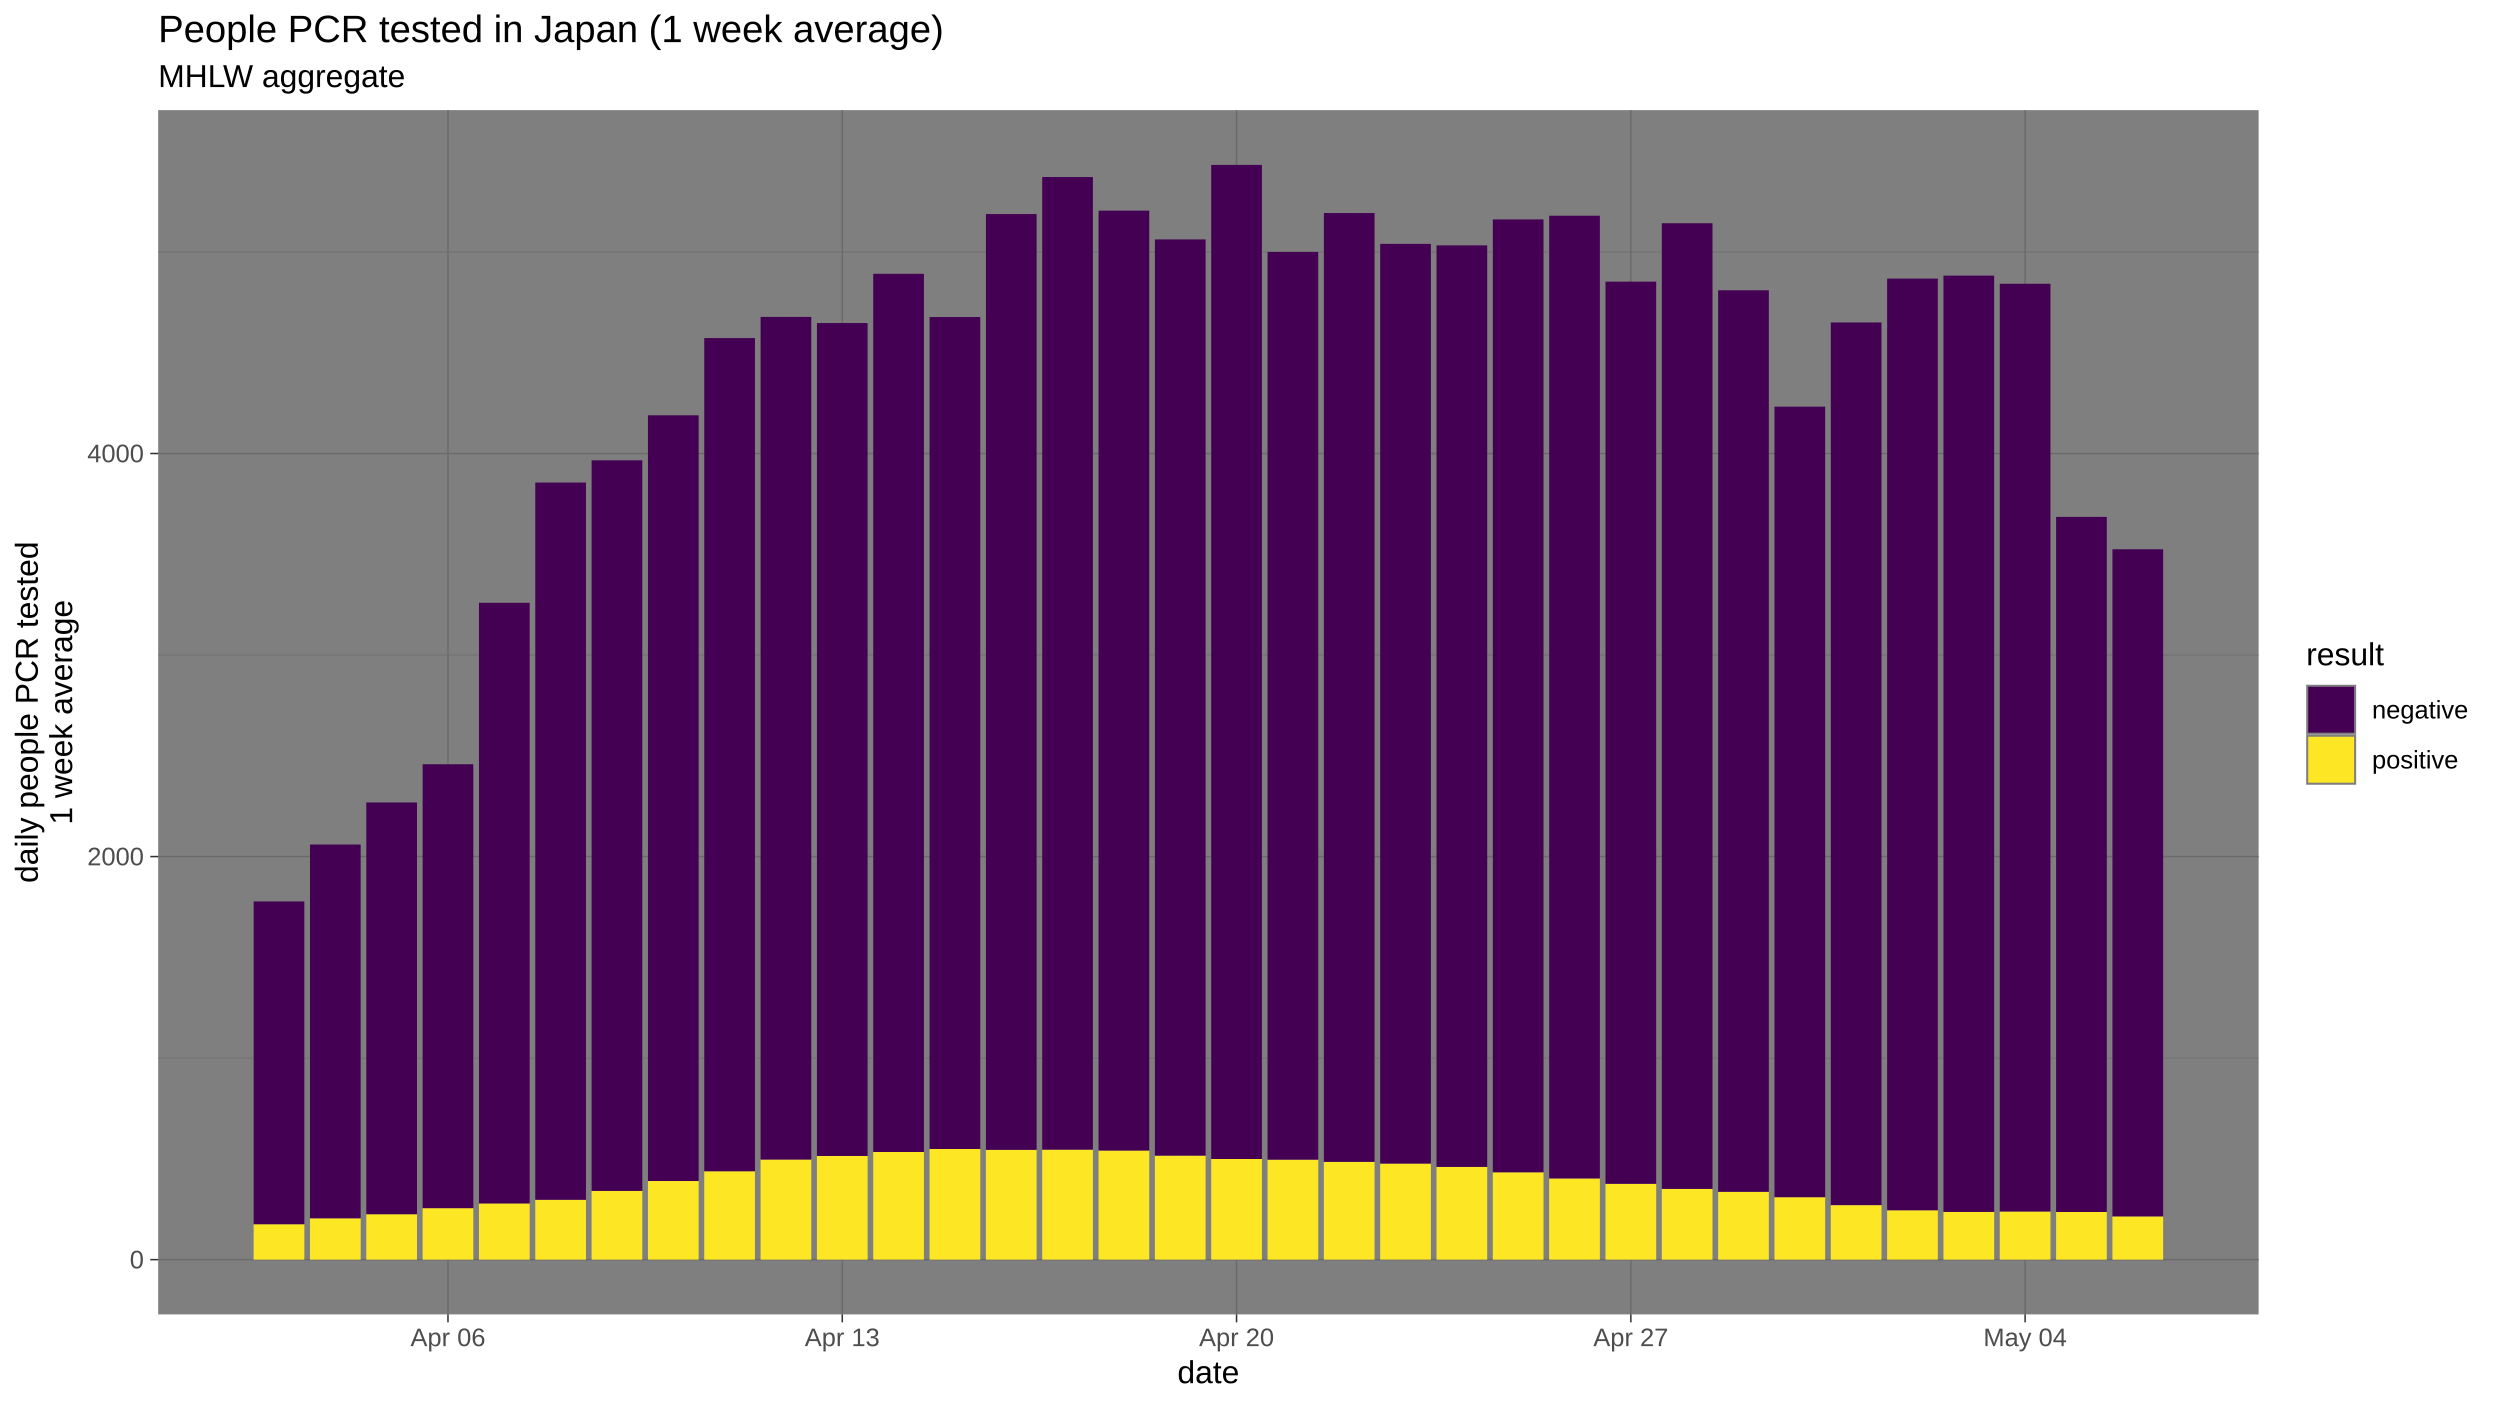
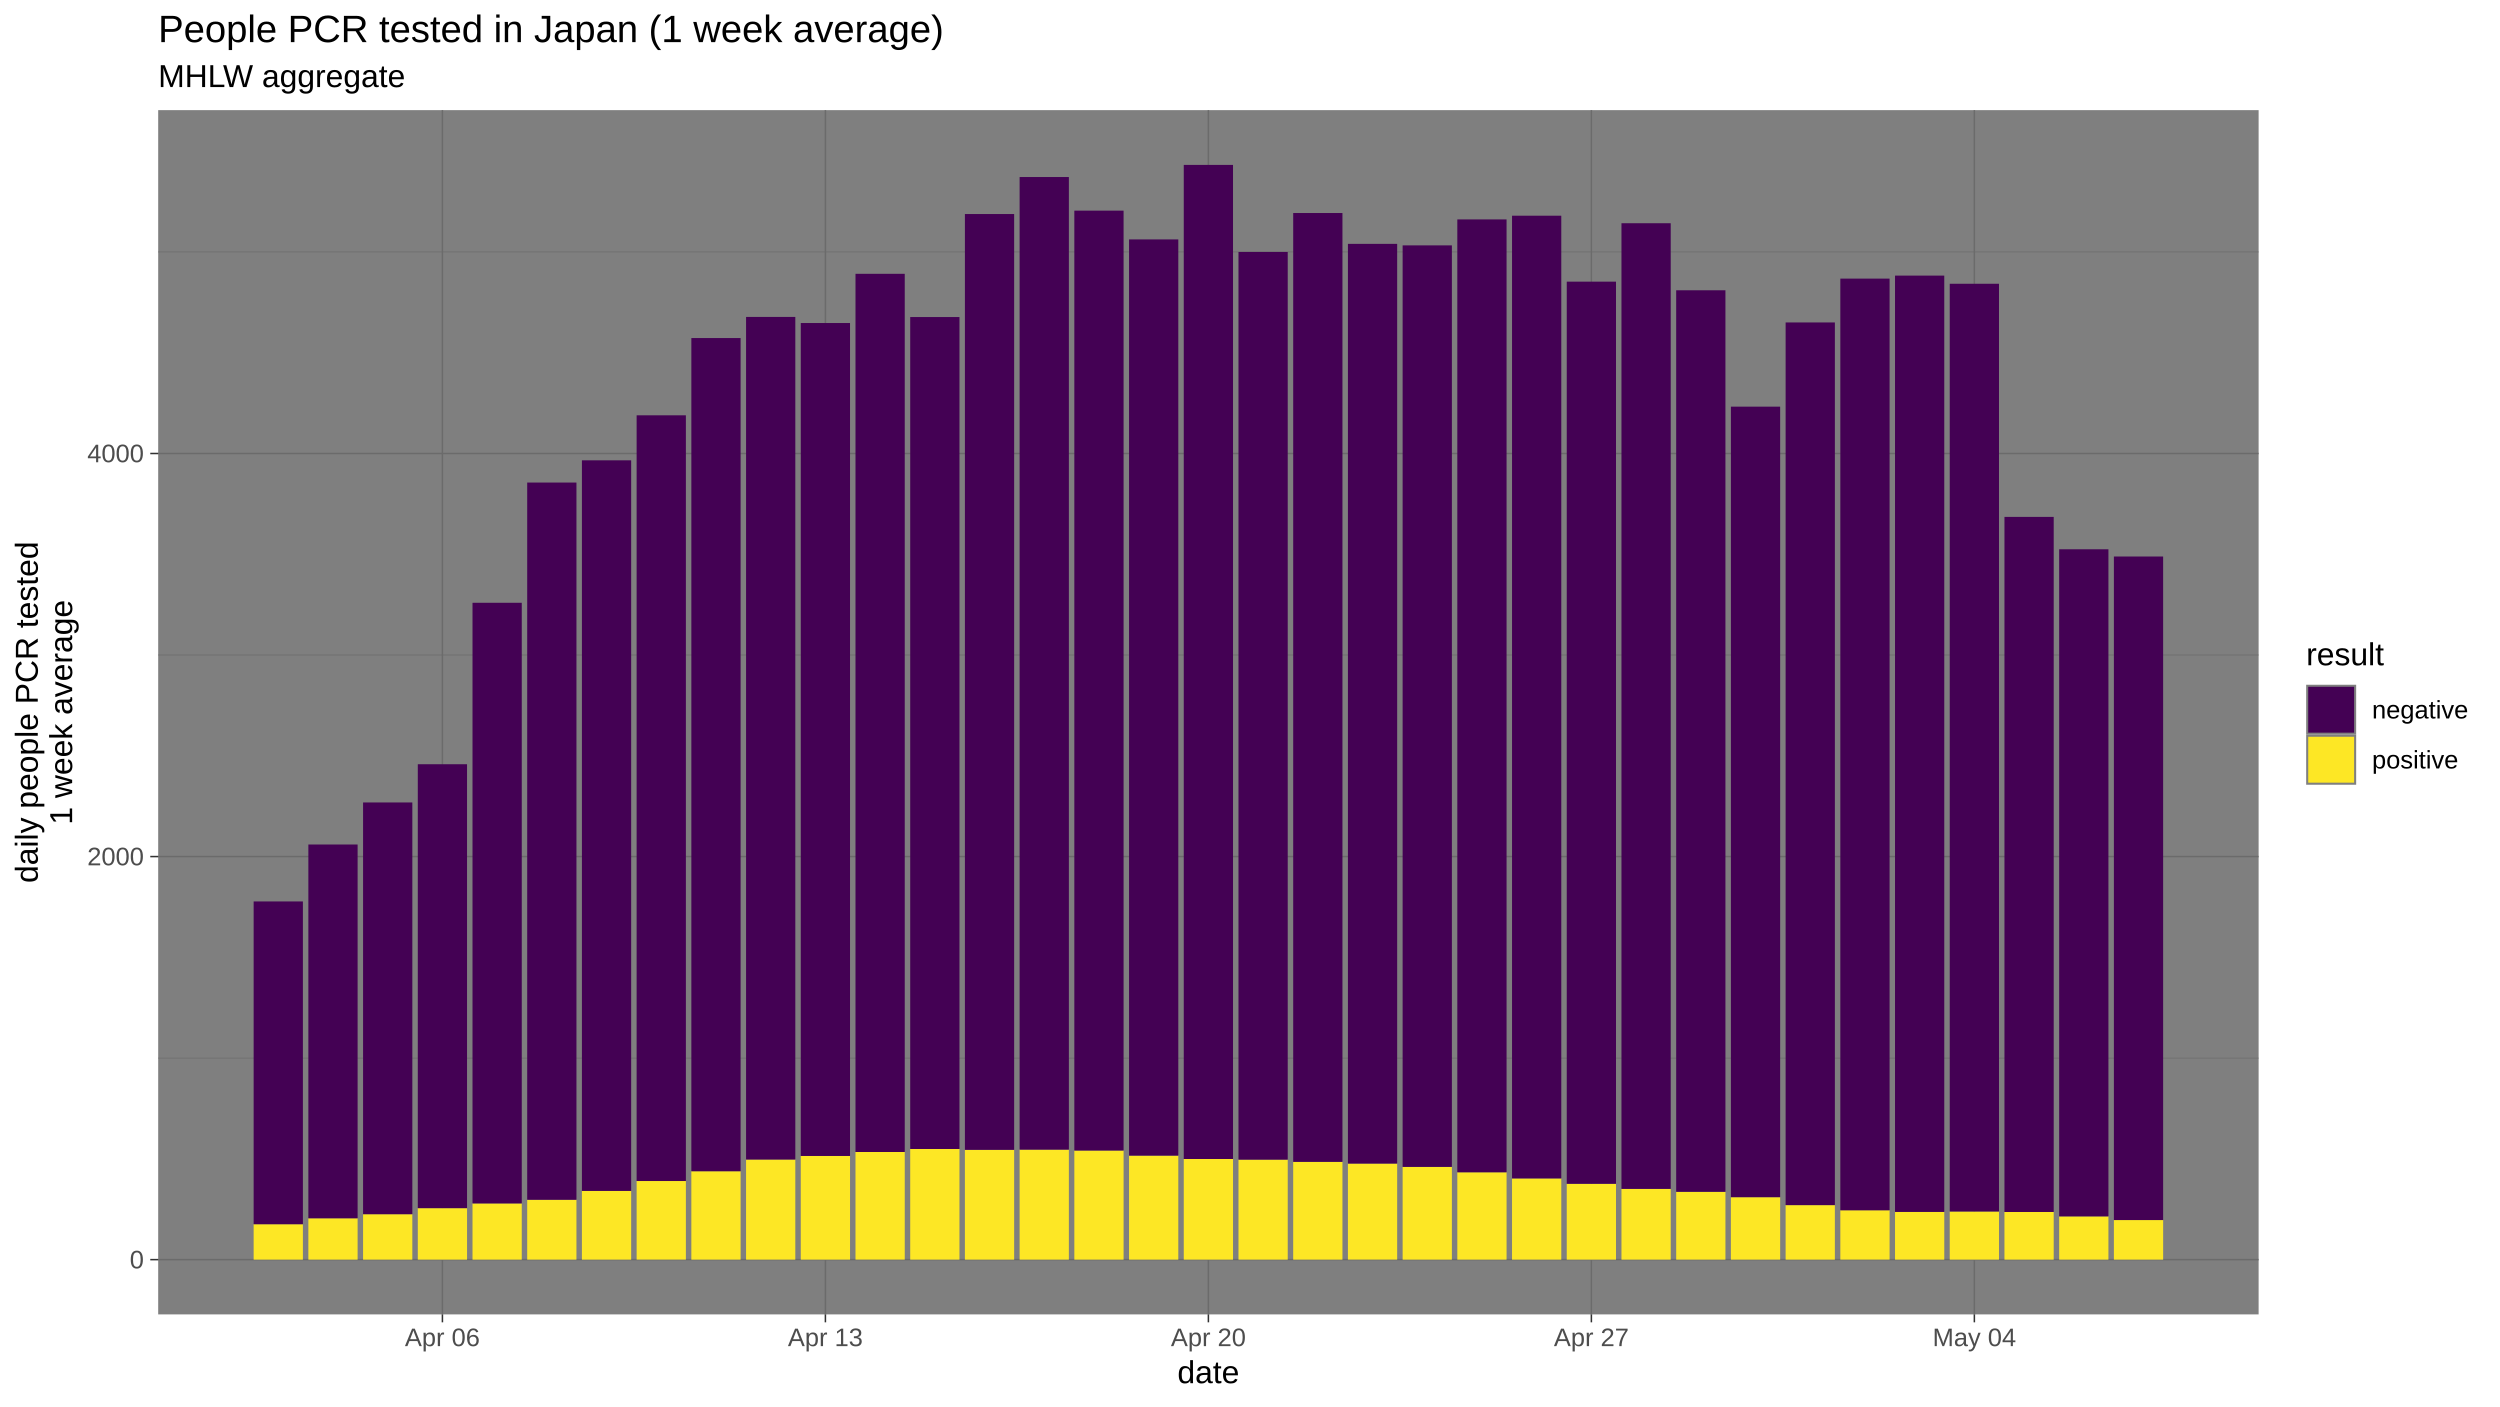
<svg xmlns="http://www.w3.org/2000/svg" viewBox="0 0 864.00 486.00">
  <defs>
    <style type="text/css">
    line, polyline, polygon, path, rect, circle {
      fill: none;
      stroke: #000000;
      stroke-linecap: round;
      stroke-linejoin: round;
      stroke-miterlimit: 10.00;
    }
  </style>
  </defs>
  <rect width="100%" height="100%" style="stroke: none; fill: #FFFFFF;" />
  <rect x="0.00" y="-0" width="864.00" height="486.00" style="stroke-width: 1.07; stroke: #FFFFFF; fill: #FFFFFF;" />
  <defs>
    <clipPath id="cpNTQuNjd8NzgwLjU3fDQ1NC4yNXwzOC4wNw==">
      <rect x="54.67" y="38.07" width="725.91" height="416.18" />
    </clipPath>
  </defs>
  <rect x="54.67" y="38.07" width="725.91" height="416.18" style="stroke-width: 1.07; stroke: none; fill: #7F7F7F;" clip-path="url(#cpNTQuNjd8NzgwLjU3fDQ1NC4yNXwzOC4wNw==)" />
  <polyline points="54.67,365.68 780.57,365.68 " style="stroke-width: 0.27; stroke: #6B6B6B; stroke-linecap: butt;" clip-path="url(#cpNTQuNjd8NzgwLjU3fDQ1NC4yNXwzOC4wNw==)" />
  <polyline points="54.67,226.37 780.57,226.37 " style="stroke-width: 0.27; stroke: #6B6B6B; stroke-linecap: butt;" clip-path="url(#cpNTQuNjd8NzgwLjU3fDQ1NC4yNXwzOC4wNw==)" />
  <polyline points="54.67,87.07 780.57,87.07 " style="stroke-width: 0.27; stroke: #6B6B6B; stroke-linecap: butt;" clip-path="url(#cpNTQuNjd8NzgwLjU3fDQ1NC4yNXwzOC4wNw==)" />
  <polyline points="54.67,435.33 780.57,435.33 " style="stroke-width: 0.53; stroke: #6B6B6B; stroke-linecap: butt;" clip-path="url(#cpNTQuNjd8NzgwLjU3fDQ1NC4yNXwzOC4wNw==)" />
  <polyline points="54.67,296.02 780.57,296.02 " style="stroke-width: 0.53; stroke: #6B6B6B; stroke-linecap: butt;" clip-path="url(#cpNTQuNjd8NzgwLjU3fDQ1NC4yNXwzOC4wNw==)" />
  <polyline points="54.67,156.72 780.57,156.72 " style="stroke-width: 0.53; stroke: #6B6B6B; stroke-linecap: butt;" clip-path="url(#cpNTQuNjd8NzgwLjU3fDQ1NC4yNXwzOC4wNw==)" />
-   <polyline points="154.82,454.25 154.82,38.07 " style="stroke-width: 0.53; stroke: #6B6B6B; stroke-linecap: butt;" clip-path="url(#cpNTQuNjd8NzgwLjU3fDQ1NC4yNXwzOC4wNw==)" />
-   <polyline points="291.09,454.25 291.09,38.07 " style="stroke-width: 0.53; stroke: #6B6B6B; stroke-linecap: butt;" clip-path="url(#cpNTQuNjd8NzgwLjU3fDQ1NC4yNXwzOC4wNw==)" />
-   <polyline points="427.35,454.25 427.35,38.07 " style="stroke-width: 0.53; stroke: #6B6B6B; stroke-linecap: butt;" clip-path="url(#cpNTQuNjd8NzgwLjU3fDQ1NC4yNXwzOC4wNw==)" />
-   <polyline points="563.62,454.25 563.62,38.07 " style="stroke-width: 0.53; stroke: #6B6B6B; stroke-linecap: butt;" clip-path="url(#cpNTQuNjd8NzgwLjU3fDQ1NC4yNXwzOC4wNw==)" />
-   <polyline points="699.88,454.25 699.88,38.07 " style="stroke-width: 0.53; stroke: #6B6B6B; stroke-linecap: butt;" clip-path="url(#cpNTQuNjd8NzgwLjU3fDQ1NC4yNXwzOC4wNw==)" />
-   <rect x="87.66" y="423.09" width="17.52" height="12.24" style="stroke-width: 1.07; stroke: none; stroke-linecap: butt; fill: #FDE725;" clip-path="url(#cpNTQuNjd8NzgwLjU3fDQ1NC4yNXwzOC4wNw==)" />
-   <rect x="87.66" y="311.54" width="17.52" height="111.55" style="stroke-width: 1.07; stroke: none; stroke-linecap: butt; fill: #440154;" clip-path="url(#cpNTQuNjd8NzgwLjU3fDQ1NC4yNXwzOC4wNw==)" />
-   <rect x="107.13" y="421.04" width="17.52" height="14.29" style="stroke-width: 1.07; stroke: none; stroke-linecap: butt; fill: #FDE725;" clip-path="url(#cpNTQuNjd8NzgwLjU3fDQ1NC4yNXwzOC4wNw==)" />
-   <rect x="107.13" y="291.86" width="17.52" height="129.18" style="stroke-width: 1.07; stroke: none; stroke-linecap: butt; fill: #440154;" clip-path="url(#cpNTQuNjd8NzgwLjU3fDQ1NC4yNXwzOC4wNw==)" />
-   <rect x="126.59" y="419.63" width="17.52" height="15.70" style="stroke-width: 1.07; stroke: none; stroke-linecap: butt; fill: #FDE725;" clip-path="url(#cpNTQuNjd8NzgwLjU3fDQ1NC4yNXwzOC4wNw==)" />
-   <rect x="126.59" y="277.33" width="17.52" height="142.30" style="stroke-width: 1.07; stroke: none; stroke-linecap: butt; fill: #440154;" clip-path="url(#cpNTQuNjd8NzgwLjU3fDQ1NC4yNXwzOC4wNw==)" />
-   <rect x="146.06" y="417.54" width="17.52" height="17.79" style="stroke-width: 1.07; stroke: none; stroke-linecap: butt; fill: #FDE725;" clip-path="url(#cpNTQuNjd8NzgwLjU3fDQ1NC4yNXwzOC4wNw==)" />
-   <rect x="146.06" y="264.12" width="17.52" height="153.42" style="stroke-width: 1.07; stroke: none; stroke-linecap: butt; fill: #440154;" clip-path="url(#cpNTQuNjd8NzgwLjU3fDQ1NC4yNXwzOC4wNw==)" />
-   <rect x="165.53" y="415.90" width="17.52" height="19.43" style="stroke-width: 1.07; stroke: none; stroke-linecap: butt; fill: #FDE725;" clip-path="url(#cpNTQuNjd8NzgwLjU3fDQ1NC4yNXwzOC4wNw==)" />
-   <rect x="165.53" y="208.32" width="17.52" height="207.58" style="stroke-width: 1.07; stroke: none; stroke-linecap: butt; fill: #440154;" clip-path="url(#cpNTQuNjd8NzgwLjU3fDQ1NC4yNXwzOC4wNw==)" />
-   <rect x="184.99" y="414.64" width="17.52" height="20.69" style="stroke-width: 1.07; stroke: none; stroke-linecap: butt; fill: #FDE725;" clip-path="url(#cpNTQuNjd8NzgwLjU3fDQ1NC4yNXwzOC4wNw==)" />
-   <rect x="184.99" y="166.77" width="17.52" height="247.87" style="stroke-width: 1.07; stroke: none; stroke-linecap: butt; fill: #440154;" clip-path="url(#cpNTQuNjd8NzgwLjU3fDQ1NC4yNXwzOC4wNw==)" />
-   <rect x="204.46" y="411.58" width="17.52" height="23.75" style="stroke-width: 1.07; stroke: none; stroke-linecap: butt; fill: #FDE725;" clip-path="url(#cpNTQuNjd8NzgwLjU3fDQ1NC4yNXwzOC4wNw==)" />
-   <rect x="204.46" y="159.09" width="17.52" height="252.49" style="stroke-width: 1.07; stroke: none; stroke-linecap: butt; fill: #440154;" clip-path="url(#cpNTQuNjd8NzgwLjU3fDQ1NC4yNXwzOC4wNw==)" />
-   <rect x="223.93" y="408.16" width="17.52" height="27.16" style="stroke-width: 1.07; stroke: none; stroke-linecap: butt; fill: #FDE725;" clip-path="url(#cpNTQuNjd8NzgwLjU3fDQ1NC4yNXwzOC4wNw==)" />
-   <rect x="223.93" y="143.53" width="17.52" height="264.63" style="stroke-width: 1.07; stroke: none; stroke-linecap: butt; fill: #440154;" clip-path="url(#cpNTQuNjd8NzgwLjU3fDQ1NC4yNXwzOC4wNw==)" />
-   <rect x="243.39" y="404.78" width="17.52" height="30.55" style="stroke-width: 1.07; stroke: none; stroke-linecap: butt; fill: #FDE725;" clip-path="url(#cpNTQuNjd8NzgwLjU3fDQ1NC4yNXwzOC4wNw==)" />
-   <rect x="243.39" y="116.83" width="17.52" height="287.95" style="stroke-width: 1.07; stroke: none; stroke-linecap: butt; fill: #440154;" clip-path="url(#cpNTQuNjd8NzgwLjU3fDQ1NC4yNXwzOC4wNw==)" />
-   <rect x="262.86" y="400.73" width="17.52" height="34.60" style="stroke-width: 1.07; stroke: none; stroke-linecap: butt; fill: #FDE725;" clip-path="url(#cpNTQuNjd8NzgwLjU3fDQ1NC4yNXwzOC4wNw==)" />
-   <rect x="262.86" y="109.53" width="17.52" height="291.20" style="stroke-width: 1.07; stroke: none; stroke-linecap: butt; fill: #440154;" clip-path="url(#cpNTQuNjd8NzgwLjU3fDQ1NC4yNXwzOC4wNw==)" />
-   <rect x="282.33" y="399.50" width="17.52" height="35.83" style="stroke-width: 1.07; stroke: none; stroke-linecap: butt; fill: #FDE725;" clip-path="url(#cpNTQuNjd8NzgwLjU3fDQ1NC4yNXwzOC4wNw==)" />
-   <rect x="282.33" y="111.64" width="17.52" height="287.86" style="stroke-width: 1.07; stroke: none; stroke-linecap: butt; fill: #440154;" clip-path="url(#cpNTQuNjd8NzgwLjU3fDQ1NC4yNXwzOC4wNw==)" />
-   <rect x="301.79" y="398.12" width="17.52" height="37.20" style="stroke-width: 1.07; stroke: none; stroke-linecap: butt; fill: #FDE725;" clip-path="url(#cpNTQuNjd8NzgwLjU3fDQ1NC4yNXwzOC4wNw==)" />
-   <rect x="301.79" y="94.63" width="17.52" height="303.50" style="stroke-width: 1.07; stroke: none; stroke-linecap: butt; fill: #440154;" clip-path="url(#cpNTQuNjd8NzgwLjU3fDQ1NC4yNXwzOC4wNw==)" />
-   <rect x="321.26" y="397.09" width="17.52" height="38.24" style="stroke-width: 1.07; stroke: none; stroke-linecap: butt; fill: #FDE725;" clip-path="url(#cpNTQuNjd8NzgwLjU3fDQ1NC4yNXwzOC4wNw==)" />
-   <rect x="321.26" y="109.57" width="17.52" height="287.52" style="stroke-width: 1.07; stroke: none; stroke-linecap: butt; fill: #440154;" clip-path="url(#cpNTQuNjd8NzgwLjU3fDQ1NC4yNXwzOC4wNw==)" />
-   <rect x="340.73" y="397.38" width="17.52" height="37.95" style="stroke-width: 1.07; stroke: none; stroke-linecap: butt; fill: #FDE725;" clip-path="url(#cpNTQuNjd8NzgwLjU3fDQ1NC4yNXwzOC4wNw==)" />
-   <rect x="340.73" y="73.97" width="17.52" height="323.41" style="stroke-width: 1.07; stroke: none; stroke-linecap: butt; fill: #440154;" clip-path="url(#cpNTQuNjd8NzgwLjU3fDQ1NC4yNXwzOC4wNw==)" />
-   <rect x="360.19" y="397.32" width="17.52" height="38.01" style="stroke-width: 1.07; stroke: none; stroke-linecap: butt; fill: #FDE725;" clip-path="url(#cpNTQuNjd8NzgwLjU3fDQ1NC4yNXwzOC4wNw==)" />
-   <rect x="360.19" y="61.18" width="17.52" height="336.13" style="stroke-width: 1.07; stroke: none; stroke-linecap: butt; fill: #440154;" clip-path="url(#cpNTQuNjd8NzgwLjU3fDQ1NC4yNXwzOC4wNw==)" />
-   <rect x="379.66" y="397.62" width="17.52" height="37.71" style="stroke-width: 1.07; stroke: none; stroke-linecap: butt; fill: #FDE725;" clip-path="url(#cpNTQuNjd8NzgwLjU3fDQ1NC4yNXwzOC4wNw==)" />
-   <rect x="379.66" y="72.80" width="17.52" height="324.82" style="stroke-width: 1.07; stroke: none; stroke-linecap: butt; fill: #440154;" clip-path="url(#cpNTQuNjd8NzgwLjU3fDQ1NC4yNXwzOC4wNw==)" />
-   <rect x="399.13" y="399.38" width="17.52" height="35.95" style="stroke-width: 1.07; stroke: none; stroke-linecap: butt; fill: #FDE725;" clip-path="url(#cpNTQuNjd8NzgwLjU3fDQ1NC4yNXwzOC4wNw==)" />
-   <rect x="399.13" y="82.74" width="17.52" height="316.64" style="stroke-width: 1.07; stroke: none; stroke-linecap: butt; fill: #440154;" clip-path="url(#cpNTQuNjd8NzgwLjU3fDQ1NC4yNXwzOC4wNw==)" />
-   <rect x="418.59" y="400.54" width="17.52" height="34.79" style="stroke-width: 1.07; stroke: none; stroke-linecap: butt; fill: #FDE725;" clip-path="url(#cpNTQuNjd8NzgwLjU3fDQ1NC4yNXwzOC4wNw==)" />
-   <rect x="418.59" y="56.99" width="17.52" height="343.56" style="stroke-width: 1.07; stroke: none; stroke-linecap: butt; fill: #440154;" clip-path="url(#cpNTQuNjd8NzgwLjU3fDQ1NC4yNXwzOC4wNw==)" />
-   <rect x="438.06" y="400.76" width="17.52" height="34.57" style="stroke-width: 1.07; stroke: none; stroke-linecap: butt; fill: #FDE725;" clip-path="url(#cpNTQuNjd8NzgwLjU3fDQ1NC4yNXwzOC4wNw==)" />
-   <rect x="438.06" y="87.08" width="17.52" height="313.69" style="stroke-width: 1.07; stroke: none; stroke-linecap: butt; fill: #440154;" clip-path="url(#cpNTQuNjd8NzgwLjU3fDQ1NC4yNXwzOC4wNw==)" />
-   <rect x="457.53" y="401.54" width="17.52" height="33.79" style="stroke-width: 1.07; stroke: none; stroke-linecap: butt; fill: #FDE725;" clip-path="url(#cpNTQuNjd8NzgwLjU3fDQ1NC4yNXwzOC4wNw==)" />
-   <rect x="457.53" y="73.62" width="17.52" height="327.92" style="stroke-width: 1.07; stroke: none; stroke-linecap: butt; fill: #440154;" clip-path="url(#cpNTQuNjd8NzgwLjU3fDQ1NC4yNXwzOC4wNw==)" />
-   <rect x="476.99" y="402.12" width="17.52" height="33.20" style="stroke-width: 1.07; stroke: none; stroke-linecap: butt; fill: #FDE725;" clip-path="url(#cpNTQuNjd8NzgwLjU3fDQ1NC4yNXwzOC4wNw==)" />
-   <rect x="476.99" y="84.28" width="17.52" height="317.85" style="stroke-width: 1.07; stroke: none; stroke-linecap: butt; fill: #440154;" clip-path="url(#cpNTQuNjd8NzgwLjU3fDQ1NC4yNXwzOC4wNw==)" />
-   <rect x="496.46" y="403.28" width="17.52" height="32.05" style="stroke-width: 1.07; stroke: none; stroke-linecap: butt; fill: #FDE725;" clip-path="url(#cpNTQuNjd8NzgwLjU3fDQ1NC4yNXwzOC4wNw==)" />
-   <rect x="496.46" y="84.80" width="17.52" height="318.48" style="stroke-width: 1.07; stroke: none; stroke-linecap: butt; fill: #440154;" clip-path="url(#cpNTQuNjd8NzgwLjU3fDQ1NC4yNXwzOC4wNw==)" />
-   <rect x="515.92" y="405.14" width="17.52" height="30.19" style="stroke-width: 1.07; stroke: none; stroke-linecap: butt; fill: #FDE725;" clip-path="url(#cpNTQuNjd8NzgwLjU3fDQ1NC4yNXwzOC4wNw==)" />
-   <rect x="515.92" y="75.83" width="17.52" height="329.31" style="stroke-width: 1.07; stroke: none; stroke-linecap: butt; fill: #440154;" clip-path="url(#cpNTQuNjd8NzgwLjU3fDQ1NC4yNXwzOC4wNw==)" />
-   <rect x="535.39" y="407.26" width="17.52" height="28.07" style="stroke-width: 1.07; stroke: none; stroke-linecap: butt; fill: #FDE725;" clip-path="url(#cpNTQuNjd8NzgwLjU3fDQ1NC4yNXwzOC4wNw==)" />
-   <rect x="535.39" y="74.55" width="17.52" height="332.71" style="stroke-width: 1.07; stroke: none; stroke-linecap: butt; fill: #440154;" clip-path="url(#cpNTQuNjd8NzgwLjU3fDQ1NC4yNXwzOC4wNw==)" />
-   <rect x="554.86" y="409.12" width="17.52" height="26.21" style="stroke-width: 1.07; stroke: none; stroke-linecap: butt; fill: #FDE725;" clip-path="url(#cpNTQuNjd8NzgwLjU3fDQ1NC4yNXwzOC4wNw==)" />
-   <rect x="554.86" y="97.34" width="17.52" height="311.78" style="stroke-width: 1.07; stroke: none; stroke-linecap: butt; fill: #440154;" clip-path="url(#cpNTQuNjd8NzgwLjU3fDQ1NC4yNXwzOC4wNw==)" />
-   <rect x="574.32" y="410.88" width="17.52" height="24.45" style="stroke-width: 1.07; stroke: none; stroke-linecap: butt; fill: #FDE725;" clip-path="url(#cpNTQuNjd8NzgwLjU3fDQ1NC4yNXwzOC4wNw==)" />
-   <rect x="574.32" y="77.15" width="17.52" height="333.73" style="stroke-width: 1.07; stroke: none; stroke-linecap: butt; fill: #440154;" clip-path="url(#cpNTQuNjd8NzgwLjU3fDQ1NC4yNXwzOC4wNw==)" />
-   <rect x="593.79" y="411.89" width="17.52" height="23.44" style="stroke-width: 1.07; stroke: none; stroke-linecap: butt; fill: #FDE725;" clip-path="url(#cpNTQuNjd8NzgwLjU3fDQ1NC4yNXwzOC4wNw==)" />
-   <rect x="593.79" y="100.32" width="17.52" height="311.57" style="stroke-width: 1.07; stroke: none; stroke-linecap: butt; fill: #440154;" clip-path="url(#cpNTQuNjd8NzgwLjU3fDQ1NC4yNXwzOC4wNw==)" />
-   <rect x="613.26" y="413.75" width="17.52" height="21.58" style="stroke-width: 1.07; stroke: none; stroke-linecap: butt; fill: #FDE725;" clip-path="url(#cpNTQuNjd8NzgwLjU3fDQ1NC4yNXwzOC4wNw==)" />
-   <rect x="613.26" y="140.54" width="17.52" height="273.21" style="stroke-width: 1.07; stroke: none; stroke-linecap: butt; fill: #440154;" clip-path="url(#cpNTQuNjd8NzgwLjU3fDQ1NC4yNXwzOC4wNw==)" />
-   <rect x="632.72" y="416.49" width="17.52" height="18.84" style="stroke-width: 1.07; stroke: none; stroke-linecap: butt; fill: #FDE725;" clip-path="url(#cpNTQuNjd8NzgwLjU3fDQ1NC4yNXwzOC4wNw==)" />
-   <rect x="632.72" y="111.44" width="17.52" height="305.05" style="stroke-width: 1.07; stroke: none; stroke-linecap: butt; fill: #440154;" clip-path="url(#cpNTQuNjd8NzgwLjU3fDQ1NC4yNXwzOC4wNw==)" />
-   <rect x="652.19" y="418.26" width="17.52" height="17.06" style="stroke-width: 1.07; stroke: none; stroke-linecap: butt; fill: #FDE725;" clip-path="url(#cpNTQuNjd8NzgwLjU3fDQ1NC4yNXwzOC4wNw==)" />
-   <rect x="652.19" y="96.29" width="17.52" height="321.98" style="stroke-width: 1.07; stroke: none; stroke-linecap: butt; fill: #440154;" clip-path="url(#cpNTQuNjd8NzgwLjU3fDQ1NC4yNXwzOC4wNw==)" />
-   <rect x="671.66" y="418.84" width="17.52" height="16.49" style="stroke-width: 1.07; stroke: none; stroke-linecap: butt; fill: #FDE725;" clip-path="url(#cpNTQuNjd8NzgwLjU3fDQ1NC4yNXwzOC4wNw==)" />
-   <rect x="671.66" y="95.25" width="17.52" height="323.59" style="stroke-width: 1.07; stroke: none; stroke-linecap: butt; fill: #440154;" clip-path="url(#cpNTQuNjd8NzgwLjU3fDQ1NC4yNXwzOC4wNw==)" />
-   <rect x="691.12" y="418.69" width="17.52" height="16.64" style="stroke-width: 1.07; stroke: none; stroke-linecap: butt; fill: #FDE725;" clip-path="url(#cpNTQuNjd8NzgwLjU3fDQ1NC4yNXwzOC4wNw==)" />
-   <rect x="691.12" y="98.07" width="17.52" height="320.62" style="stroke-width: 1.07; stroke: none; stroke-linecap: butt; fill: #440154;" clip-path="url(#cpNTQuNjd8NzgwLjU3fDQ1NC4yNXwzOC4wNw==)" />
-   <rect x="710.59" y="418.86" width="17.52" height="16.47" style="stroke-width: 1.07; stroke: none; stroke-linecap: butt; fill: #FDE725;" clip-path="url(#cpNTQuNjd8NzgwLjU3fDQ1NC4yNXwzOC4wNw==)" />
-   <rect x="710.59" y="178.64" width="17.52" height="240.22" style="stroke-width: 1.07; stroke: none; stroke-linecap: butt; fill: #440154;" clip-path="url(#cpNTQuNjd8NzgwLjU3fDQ1NC4yNXwzOC4wNw==)" />
-   <rect x="730.06" y="420.38" width="17.52" height="14.95" style="stroke-width: 1.07; stroke: none; stroke-linecap: butt; fill: #FDE725;" clip-path="url(#cpNTQuNjd8NzgwLjU3fDQ1NC4yNXwzOC4wNw==)" />
-   <rect x="730.06" y="189.83" width="17.52" height="230.55" style="stroke-width: 1.07; stroke: none; stroke-linecap: butt; fill: #440154;" clip-path="url(#cpNTQuNjd8NzgwLjU3fDQ1NC4yNXwzOC4wNw==)" />
+   <polyline points="152.90,454.25 152.90,38.07 " style="stroke-width: 0.53; stroke: #6B6B6B; stroke-linecap: butt;" clip-path="url(#cpNTQuNjd8NzgwLjU3fDQ1NC4yNXwzOC4wNw==)" />
+   <polyline points="285.26,454.25 285.26,38.07 " style="stroke-width: 0.53; stroke: #6B6B6B; stroke-linecap: butt;" clip-path="url(#cpNTQuNjd8NzgwLjU3fDQ1NC4yNXwzOC4wNw==)" />
+   <polyline points="417.62,454.25 417.62,38.07 " style="stroke-width: 0.53; stroke: #6B6B6B; stroke-linecap: butt;" clip-path="url(#cpNTQuNjd8NzgwLjU3fDQ1NC4yNXwzOC4wNw==)" />
+   <polyline points="549.98,454.25 549.98,38.07 " style="stroke-width: 0.53; stroke: #6B6B6B; stroke-linecap: butt;" clip-path="url(#cpNTQuNjd8NzgwLjU3fDQ1NC4yNXwzOC4wNw==)" />
+   <polyline points="682.34,454.25 682.34,38.07 " style="stroke-width: 0.53; stroke: #6B6B6B; stroke-linecap: butt;" clip-path="url(#cpNTQuNjd8NzgwLjU3fDQ1NC4yNXwzOC4wNw==)" />
+   <rect x="87.66" y="423.09" width="17.02" height="12.24" style="stroke-width: 1.07; stroke: none; stroke-linecap: butt; fill: #FDE725;" clip-path="url(#cpNTQuNjd8NzgwLjU3fDQ1NC4yNXwzOC4wNw==)" />
+   <rect x="87.66" y="311.54" width="17.02" height="111.55" style="stroke-width: 1.07; stroke: none; stroke-linecap: butt; fill: #440154;" clip-path="url(#cpNTQuNjd8NzgwLjU3fDQ1NC4yNXwzOC4wNw==)" />
+   <rect x="106.57" y="421.04" width="17.02" height="14.29" style="stroke-width: 1.07; stroke: none; stroke-linecap: butt; fill: #FDE725;" clip-path="url(#cpNTQuNjd8NzgwLjU3fDQ1NC4yNXwzOC4wNw==)" />
+   <rect x="106.57" y="291.86" width="17.02" height="129.18" style="stroke-width: 1.07; stroke: none; stroke-linecap: butt; fill: #440154;" clip-path="url(#cpNTQuNjd8NzgwLjU3fDQ1NC4yNXwzOC4wNw==)" />
+   <rect x="125.48" y="419.63" width="17.02" height="15.70" style="stroke-width: 1.07; stroke: none; stroke-linecap: butt; fill: #FDE725;" clip-path="url(#cpNTQuNjd8NzgwLjU3fDQ1NC4yNXwzOC4wNw==)" />
+   <rect x="125.48" y="277.33" width="17.02" height="142.30" style="stroke-width: 1.07; stroke: none; stroke-linecap: butt; fill: #440154;" clip-path="url(#cpNTQuNjd8NzgwLjU3fDQ1NC4yNXwzOC4wNw==)" />
+   <rect x="144.39" y="417.54" width="17.02" height="17.79" style="stroke-width: 1.07; stroke: none; stroke-linecap: butt; fill: #FDE725;" clip-path="url(#cpNTQuNjd8NzgwLjU3fDQ1NC4yNXwzOC4wNw==)" />
+   <rect x="144.39" y="264.12" width="17.02" height="153.42" style="stroke-width: 1.07; stroke: none; stroke-linecap: butt; fill: #440154;" clip-path="url(#cpNTQuNjd8NzgwLjU3fDQ1NC4yNXwzOC4wNw==)" />
+   <rect x="163.30" y="415.90" width="17.02" height="19.43" style="stroke-width: 1.07; stroke: none; stroke-linecap: butt; fill: #FDE725;" clip-path="url(#cpNTQuNjd8NzgwLjU3fDQ1NC4yNXwzOC4wNw==)" />
+   <rect x="163.30" y="208.32" width="17.02" height="207.58" style="stroke-width: 1.07; stroke: none; stroke-linecap: butt; fill: #440154;" clip-path="url(#cpNTQuNjd8NzgwLjU3fDQ1NC4yNXwzOC4wNw==)" />
+   <rect x="182.20" y="414.64" width="17.02" height="20.69" style="stroke-width: 1.07; stroke: none; stroke-linecap: butt; fill: #FDE725;" clip-path="url(#cpNTQuNjd8NzgwLjU3fDQ1NC4yNXwzOC4wNw==)" />
+   <rect x="182.20" y="166.77" width="17.02" height="247.87" style="stroke-width: 1.07; stroke: none; stroke-linecap: butt; fill: #440154;" clip-path="url(#cpNTQuNjd8NzgwLjU3fDQ1NC4yNXwzOC4wNw==)" />
+   <rect x="201.11" y="411.58" width="17.02" height="23.75" style="stroke-width: 1.07; stroke: none; stroke-linecap: butt; fill: #FDE725;" clip-path="url(#cpNTQuNjd8NzgwLjU3fDQ1NC4yNXwzOC4wNw==)" />
+   <rect x="201.11" y="159.09" width="17.02" height="252.49" style="stroke-width: 1.07; stroke: none; stroke-linecap: butt; fill: #440154;" clip-path="url(#cpNTQuNjd8NzgwLjU3fDQ1NC4yNXwzOC4wNw==)" />
+   <rect x="220.02" y="408.16" width="17.02" height="27.16" style="stroke-width: 1.07; stroke: none; stroke-linecap: butt; fill: #FDE725;" clip-path="url(#cpNTQuNjd8NzgwLjU3fDQ1NC4yNXwzOC4wNw==)" />
+   <rect x="220.02" y="143.53" width="17.02" height="264.63" style="stroke-width: 1.07; stroke: none; stroke-linecap: butt; fill: #440154;" clip-path="url(#cpNTQuNjd8NzgwLjU3fDQ1NC4yNXwzOC4wNw==)" />
+   <rect x="238.93" y="404.78" width="17.02" height="30.55" style="stroke-width: 1.07; stroke: none; stroke-linecap: butt; fill: #FDE725;" clip-path="url(#cpNTQuNjd8NzgwLjU3fDQ1NC4yNXwzOC4wNw==)" />
+   <rect x="238.93" y="116.83" width="17.02" height="287.95" style="stroke-width: 1.07; stroke: none; stroke-linecap: butt; fill: #440154;" clip-path="url(#cpNTQuNjd8NzgwLjU3fDQ1NC4yNXwzOC4wNw==)" />
+   <rect x="257.84" y="400.73" width="17.02" height="34.60" style="stroke-width: 1.07; stroke: none; stroke-linecap: butt; fill: #FDE725;" clip-path="url(#cpNTQuNjd8NzgwLjU3fDQ1NC4yNXwzOC4wNw==)" />
+   <rect x="257.84" y="109.53" width="17.02" height="291.20" style="stroke-width: 1.07; stroke: none; stroke-linecap: butt; fill: #440154;" clip-path="url(#cpNTQuNjd8NzgwLjU3fDQ1NC4yNXwzOC4wNw==)" />
+   <rect x="276.75" y="399.50" width="17.02" height="35.83" style="stroke-width: 1.07; stroke: none; stroke-linecap: butt; fill: #FDE725;" clip-path="url(#cpNTQuNjd8NzgwLjU3fDQ1NC4yNXwzOC4wNw==)" />
+   <rect x="276.75" y="111.64" width="17.02" height="287.86" style="stroke-width: 1.07; stroke: none; stroke-linecap: butt; fill: #440154;" clip-path="url(#cpNTQuNjd8NzgwLjU3fDQ1NC4yNXwzOC4wNw==)" />
+   <rect x="295.66" y="398.12" width="17.02" height="37.20" style="stroke-width: 1.07; stroke: none; stroke-linecap: butt; fill: #FDE725;" clip-path="url(#cpNTQuNjd8NzgwLjU3fDQ1NC4yNXwzOC4wNw==)" />
+   <rect x="295.66" y="94.63" width="17.02" height="303.50" style="stroke-width: 1.07; stroke: none; stroke-linecap: butt; fill: #440154;" clip-path="url(#cpNTQuNjd8NzgwLjU3fDQ1NC4yNXwzOC4wNw==)" />
+   <rect x="314.57" y="397.09" width="17.02" height="38.24" style="stroke-width: 1.07; stroke: none; stroke-linecap: butt; fill: #FDE725;" clip-path="url(#cpNTQuNjd8NzgwLjU3fDQ1NC4yNXwzOC4wNw==)" />
+   <rect x="314.57" y="109.57" width="17.02" height="287.52" style="stroke-width: 1.07; stroke: none; stroke-linecap: butt; fill: #440154;" clip-path="url(#cpNTQuNjd8NzgwLjU3fDQ1NC4yNXwzOC4wNw==)" />
+   <rect x="333.47" y="397.38" width="17.02" height="37.95" style="stroke-width: 1.07; stroke: none; stroke-linecap: butt; fill: #FDE725;" clip-path="url(#cpNTQuNjd8NzgwLjU3fDQ1NC4yNXwzOC4wNw==)" />
+   <rect x="333.47" y="73.97" width="17.02" height="323.41" style="stroke-width: 1.07; stroke: none; stroke-linecap: butt; fill: #440154;" clip-path="url(#cpNTQuNjd8NzgwLjU3fDQ1NC4yNXwzOC4wNw==)" />
+   <rect x="352.38" y="397.32" width="17.02" height="38.01" style="stroke-width: 1.07; stroke: none; stroke-linecap: butt; fill: #FDE725;" clip-path="url(#cpNTQuNjd8NzgwLjU3fDQ1NC4yNXwzOC4wNw==)" />
+   <rect x="352.38" y="61.18" width="17.02" height="336.13" style="stroke-width: 1.07; stroke: none; stroke-linecap: butt; fill: #440154;" clip-path="url(#cpNTQuNjd8NzgwLjU3fDQ1NC4yNXwzOC4wNw==)" />
+   <rect x="371.29" y="397.62" width="17.02" height="37.71" style="stroke-width: 1.07; stroke: none; stroke-linecap: butt; fill: #FDE725;" clip-path="url(#cpNTQuNjd8NzgwLjU3fDQ1NC4yNXwzOC4wNw==)" />
+   <rect x="371.29" y="72.80" width="17.02" height="324.82" style="stroke-width: 1.07; stroke: none; stroke-linecap: butt; fill: #440154;" clip-path="url(#cpNTQuNjd8NzgwLjU3fDQ1NC4yNXwzOC4wNw==)" />
+   <rect x="390.20" y="399.38" width="17.02" height="35.95" style="stroke-width: 1.07; stroke: none; stroke-linecap: butt; fill: #FDE725;" clip-path="url(#cpNTQuNjd8NzgwLjU3fDQ1NC4yNXwzOC4wNw==)" />
+   <rect x="390.20" y="82.74" width="17.02" height="316.64" style="stroke-width: 1.07; stroke: none; stroke-linecap: butt; fill: #440154;" clip-path="url(#cpNTQuNjd8NzgwLjU3fDQ1NC4yNXwzOC4wNw==)" />
+   <rect x="409.11" y="400.54" width="17.02" height="34.79" style="stroke-width: 1.07; stroke: none; stroke-linecap: butt; fill: #FDE725;" clip-path="url(#cpNTQuNjd8NzgwLjU3fDQ1NC4yNXwzOC4wNw==)" />
+   <rect x="409.11" y="56.99" width="17.02" height="343.56" style="stroke-width: 1.07; stroke: none; stroke-linecap: butt; fill: #440154;" clip-path="url(#cpNTQuNjd8NzgwLjU3fDQ1NC4yNXwzOC4wNw==)" />
+   <rect x="428.02" y="400.76" width="17.02" height="34.57" style="stroke-width: 1.07; stroke: none; stroke-linecap: butt; fill: #FDE725;" clip-path="url(#cpNTQuNjd8NzgwLjU3fDQ1NC4yNXwzOC4wNw==)" />
+   <rect x="428.02" y="87.08" width="17.02" height="313.69" style="stroke-width: 1.07; stroke: none; stroke-linecap: butt; fill: #440154;" clip-path="url(#cpNTQuNjd8NzgwLjU3fDQ1NC4yNXwzOC4wNw==)" />
+   <rect x="446.93" y="401.54" width="17.02" height="33.79" style="stroke-width: 1.07; stroke: none; stroke-linecap: butt; fill: #FDE725;" clip-path="url(#cpNTQuNjd8NzgwLjU3fDQ1NC4yNXwzOC4wNw==)" />
+   <rect x="446.93" y="73.62" width="17.02" height="327.92" style="stroke-width: 1.07; stroke: none; stroke-linecap: butt; fill: #440154;" clip-path="url(#cpNTQuNjd8NzgwLjU3fDQ1NC4yNXwzOC4wNw==)" />
+   <rect x="465.84" y="402.12" width="17.02" height="33.20" style="stroke-width: 1.07; stroke: none; stroke-linecap: butt; fill: #FDE725;" clip-path="url(#cpNTQuNjd8NzgwLjU3fDQ1NC4yNXwzOC4wNw==)" />
+   <rect x="465.84" y="84.28" width="17.02" height="317.85" style="stroke-width: 1.07; stroke: none; stroke-linecap: butt; fill: #440154;" clip-path="url(#cpNTQuNjd8NzgwLjU3fDQ1NC4yNXwzOC4wNw==)" />
+   <rect x="484.75" y="403.28" width="17.02" height="32.05" style="stroke-width: 1.07; stroke: none; stroke-linecap: butt; fill: #FDE725;" clip-path="url(#cpNTQuNjd8NzgwLjU3fDQ1NC4yNXwzOC4wNw==)" />
+   <rect x="484.75" y="84.80" width="17.02" height="318.48" style="stroke-width: 1.07; stroke: none; stroke-linecap: butt; fill: #440154;" clip-path="url(#cpNTQuNjd8NzgwLjU3fDQ1NC4yNXwzOC4wNw==)" />
+   <rect x="503.65" y="405.14" width="17.02" height="30.19" style="stroke-width: 1.07; stroke: none; stroke-linecap: butt; fill: #FDE725;" clip-path="url(#cpNTQuNjd8NzgwLjU3fDQ1NC4yNXwzOC4wNw==)" />
+   <rect x="503.65" y="75.83" width="17.02" height="329.31" style="stroke-width: 1.07; stroke: none; stroke-linecap: butt; fill: #440154;" clip-path="url(#cpNTQuNjd8NzgwLjU3fDQ1NC4yNXwzOC4wNw==)" />
+   <rect x="522.56" y="407.26" width="17.02" height="28.07" style="stroke-width: 1.07; stroke: none; stroke-linecap: butt; fill: #FDE725;" clip-path="url(#cpNTQuNjd8NzgwLjU3fDQ1NC4yNXwzOC4wNw==)" />
+   <rect x="522.56" y="74.55" width="17.02" height="332.71" style="stroke-width: 1.07; stroke: none; stroke-linecap: butt; fill: #440154;" clip-path="url(#cpNTQuNjd8NzgwLjU3fDQ1NC4yNXwzOC4wNw==)" />
+   <rect x="541.47" y="409.12" width="17.02" height="26.21" style="stroke-width: 1.07; stroke: none; stroke-linecap: butt; fill: #FDE725;" clip-path="url(#cpNTQuNjd8NzgwLjU3fDQ1NC4yNXwzOC4wNw==)" />
+   <rect x="541.47" y="97.34" width="17.02" height="311.78" style="stroke-width: 1.07; stroke: none; stroke-linecap: butt; fill: #440154;" clip-path="url(#cpNTQuNjd8NzgwLjU3fDQ1NC4yNXwzOC4wNw==)" />
+   <rect x="560.38" y="410.88" width="17.02" height="24.45" style="stroke-width: 1.07; stroke: none; stroke-linecap: butt; fill: #FDE725;" clip-path="url(#cpNTQuNjd8NzgwLjU3fDQ1NC4yNXwzOC4wNw==)" />
+   <rect x="560.38" y="77.15" width="17.02" height="333.73" style="stroke-width: 1.07; stroke: none; stroke-linecap: butt; fill: #440154;" clip-path="url(#cpNTQuNjd8NzgwLjU3fDQ1NC4yNXwzOC4wNw==)" />
+   <rect x="579.29" y="411.89" width="17.02" height="23.44" style="stroke-width: 1.07; stroke: none; stroke-linecap: butt; fill: #FDE725;" clip-path="url(#cpNTQuNjd8NzgwLjU3fDQ1NC4yNXwzOC4wNw==)" />
+   <rect x="579.29" y="100.32" width="17.02" height="311.57" style="stroke-width: 1.07; stroke: none; stroke-linecap: butt; fill: #440154;" clip-path="url(#cpNTQuNjd8NzgwLjU3fDQ1NC4yNXwzOC4wNw==)" />
+   <rect x="598.20" y="413.75" width="17.02" height="21.58" style="stroke-width: 1.07; stroke: none; stroke-linecap: butt; fill: #FDE725;" clip-path="url(#cpNTQuNjd8NzgwLjU3fDQ1NC4yNXwzOC4wNw==)" />
+   <rect x="598.20" y="140.54" width="17.02" height="273.21" style="stroke-width: 1.07; stroke: none; stroke-linecap: butt; fill: #440154;" clip-path="url(#cpNTQuNjd8NzgwLjU3fDQ1NC4yNXwzOC4wNw==)" />
+   <rect x="617.11" y="416.49" width="17.02" height="18.84" style="stroke-width: 1.07; stroke: none; stroke-linecap: butt; fill: #FDE725;" clip-path="url(#cpNTQuNjd8NzgwLjU3fDQ1NC4yNXwzOC4wNw==)" />
+   <rect x="617.11" y="111.44" width="17.02" height="305.05" style="stroke-width: 1.07; stroke: none; stroke-linecap: butt; fill: #440154;" clip-path="url(#cpNTQuNjd8NzgwLjU3fDQ1NC4yNXwzOC4wNw==)" />
+   <rect x="636.02" y="418.26" width="17.02" height="17.06" style="stroke-width: 1.07; stroke: none; stroke-linecap: butt; fill: #FDE725;" clip-path="url(#cpNTQuNjd8NzgwLjU3fDQ1NC4yNXwzOC4wNw==)" />
+   <rect x="636.02" y="96.29" width="17.02" height="321.98" style="stroke-width: 1.07; stroke: none; stroke-linecap: butt; fill: #440154;" clip-path="url(#cpNTQuNjd8NzgwLjU3fDQ1NC4yNXwzOC4wNw==)" />
+   <rect x="654.92" y="418.84" width="17.02" height="16.49" style="stroke-width: 1.07; stroke: none; stroke-linecap: butt; fill: #FDE725;" clip-path="url(#cpNTQuNjd8NzgwLjU3fDQ1NC4yNXwzOC4wNw==)" />
+   <rect x="654.92" y="95.25" width="17.02" height="323.59" style="stroke-width: 1.07; stroke: none; stroke-linecap: butt; fill: #440154;" clip-path="url(#cpNTQuNjd8NzgwLjU3fDQ1NC4yNXwzOC4wNw==)" />
+   <rect x="673.83" y="418.69" width="17.02" height="16.64" style="stroke-width: 1.07; stroke: none; stroke-linecap: butt; fill: #FDE725;" clip-path="url(#cpNTQuNjd8NzgwLjU3fDQ1NC4yNXwzOC4wNw==)" />
+   <rect x="673.83" y="98.07" width="17.02" height="320.62" style="stroke-width: 1.07; stroke: none; stroke-linecap: butt; fill: #440154;" clip-path="url(#cpNTQuNjd8NzgwLjU3fDQ1NC4yNXwzOC4wNw==)" />
+   <rect x="692.74" y="418.86" width="17.02" height="16.47" style="stroke-width: 1.07; stroke: none; stroke-linecap: butt; fill: #FDE725;" clip-path="url(#cpNTQuNjd8NzgwLjU3fDQ1NC4yNXwzOC4wNw==)" />
+   <rect x="692.74" y="178.64" width="17.02" height="240.22" style="stroke-width: 1.07; stroke: none; stroke-linecap: butt; fill: #440154;" clip-path="url(#cpNTQuNjd8NzgwLjU3fDQ1NC4yNXwzOC4wNw==)" />
+   <rect x="711.65" y="420.38" width="17.02" height="14.95" style="stroke-width: 1.07; stroke: none; stroke-linecap: butt; fill: #FDE725;" clip-path="url(#cpNTQuNjd8NzgwLjU3fDQ1NC4yNXwzOC4wNw==)" />
+   <rect x="711.65" y="189.83" width="17.02" height="230.55" style="stroke-width: 1.07; stroke: none; stroke-linecap: butt; fill: #440154;" clip-path="url(#cpNTQuNjd8NzgwLjU3fDQ1NC4yNXwzOC4wNw==)" />
+   <rect x="730.56" y="421.65" width="17.02" height="13.68" style="stroke-width: 1.07; stroke: none; stroke-linecap: butt; fill: #FDE725;" clip-path="url(#cpNTQuNjd8NzgwLjU3fDQ1NC4yNXwzOC4wNw==)" />
+   <rect x="730.56" y="192.33" width="17.02" height="229.32" style="stroke-width: 1.07; stroke: none; stroke-linecap: butt; fill: #440154;" clip-path="url(#cpNTQuNjd8NzgwLjU3fDQ1NC4yNXwzOC4wNw==)" />
  <defs>
    <clipPath id="cpMC4wMHw4NjQuMDB8NDg2LjAwfDAuMDA=">
      <rect x="0.00" y="0.00" width="864.00" height="486.00" />
    </clipPath>
  </defs>
  <g clip-path="url(#cpMC4wMHw4NjQuMDB8NDg2LjAwfDAuMDA=)">
    <text x="44.84" y="438.36" style="font-size: 8.80px; fill: #4D4D4D; font-family: Liberation Sans;" textLength="4.89px" lengthAdjust="spacingAndGlyphs">0</text>
  </g>
  <g clip-path="url(#cpMC4wMHw4NjQuMDB8NDg2LjAwfDAuMDA=)">
    <text x="30.16" y="299.05" style="font-size: 8.80px; fill: #4D4D4D; font-family: Liberation Sans;" textLength="19.58px" lengthAdjust="spacingAndGlyphs">2000</text>
  </g>
  <g clip-path="url(#cpMC4wMHw4NjQuMDB8NDg2LjAwfDAuMDA=)">
    <text x="30.16" y="159.75" style="font-size: 8.80px; fill: #4D4D4D; font-family: Liberation Sans;" textLength="19.58px" lengthAdjust="spacingAndGlyphs">4000</text>
  </g>
  <polyline points="51.93,435.33 54.67,435.33 " style="stroke-width: 0.53; stroke: #333333; stroke-linecap: butt;" clip-path="url(#cpMC4wMHw4NjQuMDB8NDg2LjAwfDAuMDA=)" />
  <polyline points="51.93,296.02 54.67,296.02 " style="stroke-width: 0.53; stroke: #333333; stroke-linecap: butt;" clip-path="url(#cpMC4wMHw4NjQuMDB8NDg2LjAwfDAuMDA=)" />
  <polyline points="51.93,156.72 54.67,156.72 " style="stroke-width: 0.53; stroke: #333333; stroke-linecap: butt;" clip-path="url(#cpMC4wMHw4NjQuMDB8NDg2LjAwfDAuMDA=)" />
-   <polyline points="154.82,456.99 154.82,454.25 " style="stroke-width: 0.53; stroke: #333333; stroke-linecap: butt;" clip-path="url(#cpMC4wMHw4NjQuMDB8NDg2LjAwfDAuMDA=)" />
-   <polyline points="291.09,456.99 291.09,454.25 " style="stroke-width: 0.53; stroke: #333333; stroke-linecap: butt;" clip-path="url(#cpMC4wMHw4NjQuMDB8NDg2LjAwfDAuMDA=)" />
-   <polyline points="427.35,456.99 427.35,454.25 " style="stroke-width: 0.53; stroke: #333333; stroke-linecap: butt;" clip-path="url(#cpMC4wMHw4NjQuMDB8NDg2LjAwfDAuMDA=)" />
-   <polyline points="563.62,456.99 563.62,454.25 " style="stroke-width: 0.53; stroke: #333333; stroke-linecap: butt;" clip-path="url(#cpMC4wMHw4NjQuMDB8NDg2LjAwfDAuMDA=)" />
-   <polyline points="699.88,456.99 699.88,454.25 " style="stroke-width: 0.53; stroke: #333333; stroke-linecap: butt;" clip-path="url(#cpMC4wMHw4NjQuMDB8NDg2LjAwfDAuMDA=)" />
+   <polyline points="152.90,456.99 152.90,454.25 " style="stroke-width: 0.53; stroke: #333333; stroke-linecap: butt;" clip-path="url(#cpMC4wMHw4NjQuMDB8NDg2LjAwfDAuMDA=)" />
+   <polyline points="285.26,456.99 285.26,454.25 " style="stroke-width: 0.53; stroke: #333333; stroke-linecap: butt;" clip-path="url(#cpMC4wMHw4NjQuMDB8NDg2LjAwfDAuMDA=)" />
+   <polyline points="417.62,456.99 417.62,454.25 " style="stroke-width: 0.53; stroke: #333333; stroke-linecap: butt;" clip-path="url(#cpMC4wMHw4NjQuMDB8NDg2LjAwfDAuMDA=)" />
+   <polyline points="549.98,456.99 549.98,454.25 " style="stroke-width: 0.53; stroke: #333333; stroke-linecap: butt;" clip-path="url(#cpMC4wMHw4NjQuMDB8NDg2LjAwfDAuMDA=)" />
+   <polyline points="682.34,456.99 682.34,454.25 " style="stroke-width: 0.53; stroke: #333333; stroke-linecap: butt;" clip-path="url(#cpMC4wMHw4NjQuMDB8NDg2LjAwfDAuMDA=)" />
  <g clip-path="url(#cpMC4wMHw4NjQuMDB8NDg2LjAwfDAuMDA=)">
-     <text x="141.86" y="465.23" style="font-size: 8.80px; fill: #4D4D4D; font-family: Liberation Sans;" textLength="25.93px" lengthAdjust="spacingAndGlyphs">Apr 06</text>
+     <text x="139.93" y="465.23" style="font-size: 8.80px; fill: #4D4D4D; font-family: Liberation Sans;" textLength="25.93px" lengthAdjust="spacingAndGlyphs">Apr 06</text>
  </g>
  <g clip-path="url(#cpMC4wMHw4NjQuMDB8NDg2LjAwfDAuMDA=)">
-     <text x="278.12" y="465.23" style="font-size: 8.80px; fill: #4D4D4D; font-family: Liberation Sans;" textLength="25.93px" lengthAdjust="spacingAndGlyphs">Apr 13</text>
+     <text x="272.29" y="465.23" style="font-size: 8.80px; fill: #4D4D4D; font-family: Liberation Sans;" textLength="25.93px" lengthAdjust="spacingAndGlyphs">Apr 13</text>
  </g>
  <g clip-path="url(#cpMC4wMHw4NjQuMDB8NDg2LjAwfDAuMDA=)">
-     <text x="414.39" y="465.23" style="font-size: 8.80px; fill: #4D4D4D; font-family: Liberation Sans;" textLength="25.93px" lengthAdjust="spacingAndGlyphs">Apr 20</text>
+     <text x="404.66" y="465.23" style="font-size: 8.80px; fill: #4D4D4D; font-family: Liberation Sans;" textLength="25.93px" lengthAdjust="spacingAndGlyphs">Apr 20</text>
  </g>
  <g clip-path="url(#cpMC4wMHw4NjQuMDB8NDg2LjAwfDAuMDA=)">
-     <text x="550.65" y="465.23" style="font-size: 8.80px; fill: #4D4D4D; font-family: Liberation Sans;" textLength="25.93px" lengthAdjust="spacingAndGlyphs">Apr 27</text>
+     <text x="537.02" y="465.23" style="font-size: 8.80px; fill: #4D4D4D; font-family: Liberation Sans;" textLength="25.93px" lengthAdjust="spacingAndGlyphs">Apr 27</text>
  </g>
  <g clip-path="url(#cpMC4wMHw4NjQuMDB8NDg2LjAwfDAuMDA=)">
-     <text x="685.45" y="465.23" style="font-size: 8.80px; fill: #4D4D4D; font-family: Liberation Sans;" textLength="28.86px" lengthAdjust="spacingAndGlyphs">May 04</text>
+     <text x="667.91" y="465.23" style="font-size: 8.80px; fill: #4D4D4D; font-family: Liberation Sans;" textLength="28.86px" lengthAdjust="spacingAndGlyphs">May 04</text>
  </g>
  <g clip-path="url(#cpMC4wMHw4NjQuMDB8NDg2LjAwfDAuMDA=)">
    <text x="406.91" y="478.03" style="font-size: 11.00px; font-family: Liberation Sans;" textLength="21.41px" lengthAdjust="spacingAndGlyphs">date</text>
  </g>
  <g clip-path="url(#cpMC4wMHw4NjQuMDB8NDg2LjAwfDAuMDA=)">
    <text transform="translate(13.05,305.16) rotate(-90)" style="font-size: 11.00px; font-family: Liberation Sans;" textLength="118.01px" lengthAdjust="spacingAndGlyphs">daily people PCR tested</text>
  </g>
  <g clip-path="url(#cpMC4wMHw4NjQuMDB8NDg2LjAwfDAuMDA=)">
    <text transform="translate(24.93,284.99) rotate(-90)" style="font-size: 11.00px; font-family: Liberation Sans;" textLength="77.66px" lengthAdjust="spacingAndGlyphs">1 week average</text>
  </g>
  <rect x="791.53" y="215.63" width="66.99" height="61.06" style="stroke-width: 1.07; stroke: none; fill: #FFFFFF;" clip-path="url(#cpMC4wMHw4NjQuMDB8NDg2LjAwfDAuMDA=)" />
  <g clip-path="url(#cpMC4wMHw4NjQuMDB8NDg2LjAwfDAuMDA=)">
    <text x="797.01" y="229.92" style="font-size: 11.00px; font-family: Liberation Sans;" textLength="26.90px" lengthAdjust="spacingAndGlyphs">result</text>
  </g>
  <rect x="797.01" y="236.65" width="17.28" height="17.28" style="stroke-width: 1.07; stroke: none; fill: #7F7F7F;" clip-path="url(#cpMC4wMHw4NjQuMDB8NDg2LjAwfDAuMDA=)" />
  <rect x="797.72" y="237.35" width="15.86" height="15.86" style="stroke-width: 1.07; stroke: none; stroke-linejoin: miter; fill: #440154;" clip-path="url(#cpMC4wMHw4NjQuMDB8NDg2LjAwfDAuMDA=)" />
  <rect x="797.01" y="253.93" width="17.28" height="17.28" style="stroke-width: 1.07; stroke: none; fill: #7F7F7F;" clip-path="url(#cpMC4wMHw4NjQuMDB8NDg2LjAwfDAuMDA=)" />
  <rect x="797.72" y="254.63" width="15.86" height="15.86" style="stroke-width: 1.07; stroke: none; stroke-linejoin: miter; fill: #FDE725;" clip-path="url(#cpMC4wMHw4NjQuMDB8NDg2LjAwfDAuMDA=)" />
  <g clip-path="url(#cpMC4wMHw4NjQuMDB8NDg2LjAwfDAuMDA=)">
    <text x="819.77" y="248.31" style="font-size: 8.80px; font-family: Liberation Sans;" textLength="33.27px" lengthAdjust="spacingAndGlyphs">negative</text>
  </g>
  <g clip-path="url(#cpMC4wMHw4NjQuMDB8NDg2LjAwfDAuMDA=)">
    <text x="819.77" y="265.59" style="font-size: 8.80px; font-family: Liberation Sans;" textLength="29.84px" lengthAdjust="spacingAndGlyphs">positive</text>
  </g>
  <g clip-path="url(#cpMC4wMHw4NjQuMDB8NDg2LjAwfDAuMDA=)">
    <text x="54.67" y="30.10" style="font-size: 11.00px; font-family: Liberation Sans;" textLength="86.21px" lengthAdjust="spacingAndGlyphs">MHLW aggregate</text>
  </g>
  <g clip-path="url(#cpMC4wMHw4NjQuMDB8NDg2LjAwfDAuMDA=)">
    <text x="54.67" y="14.56" style="font-size: 13.20px; font-family: Liberation Sans;" textLength="271.49px" lengthAdjust="spacingAndGlyphs">People PCR tested in Japan (1 week average)</text>
  </g>
</svg>
